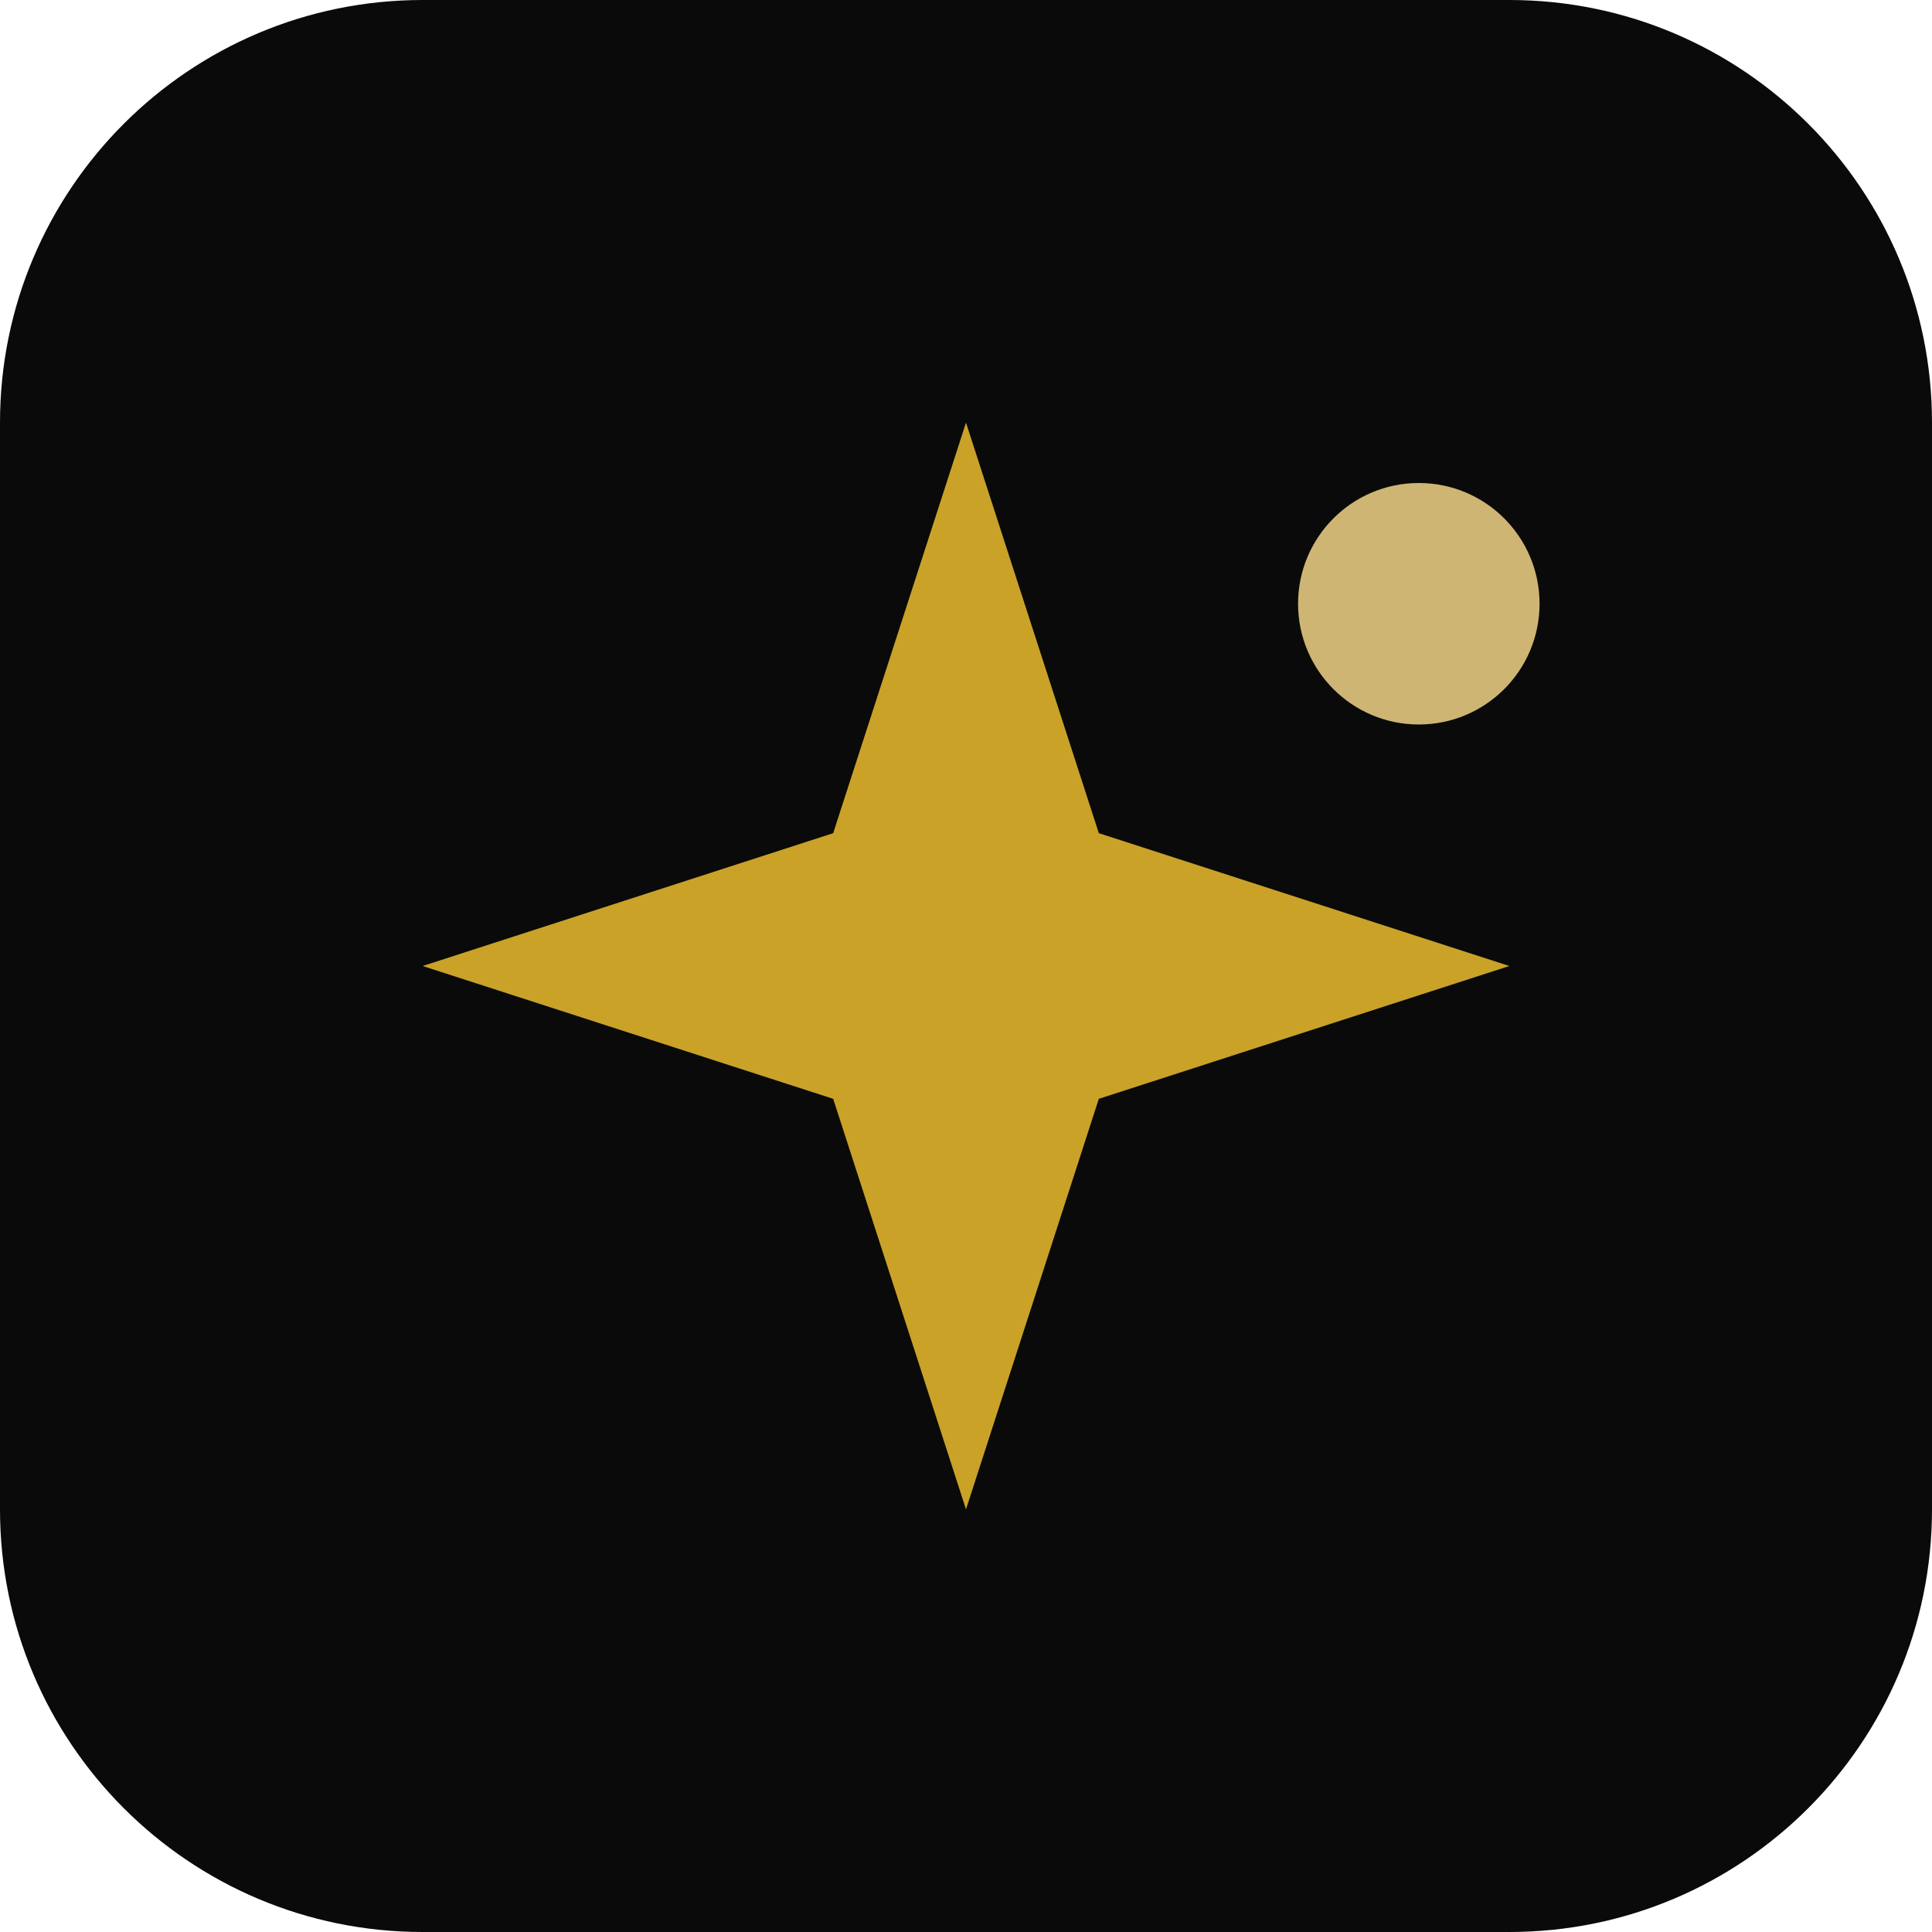
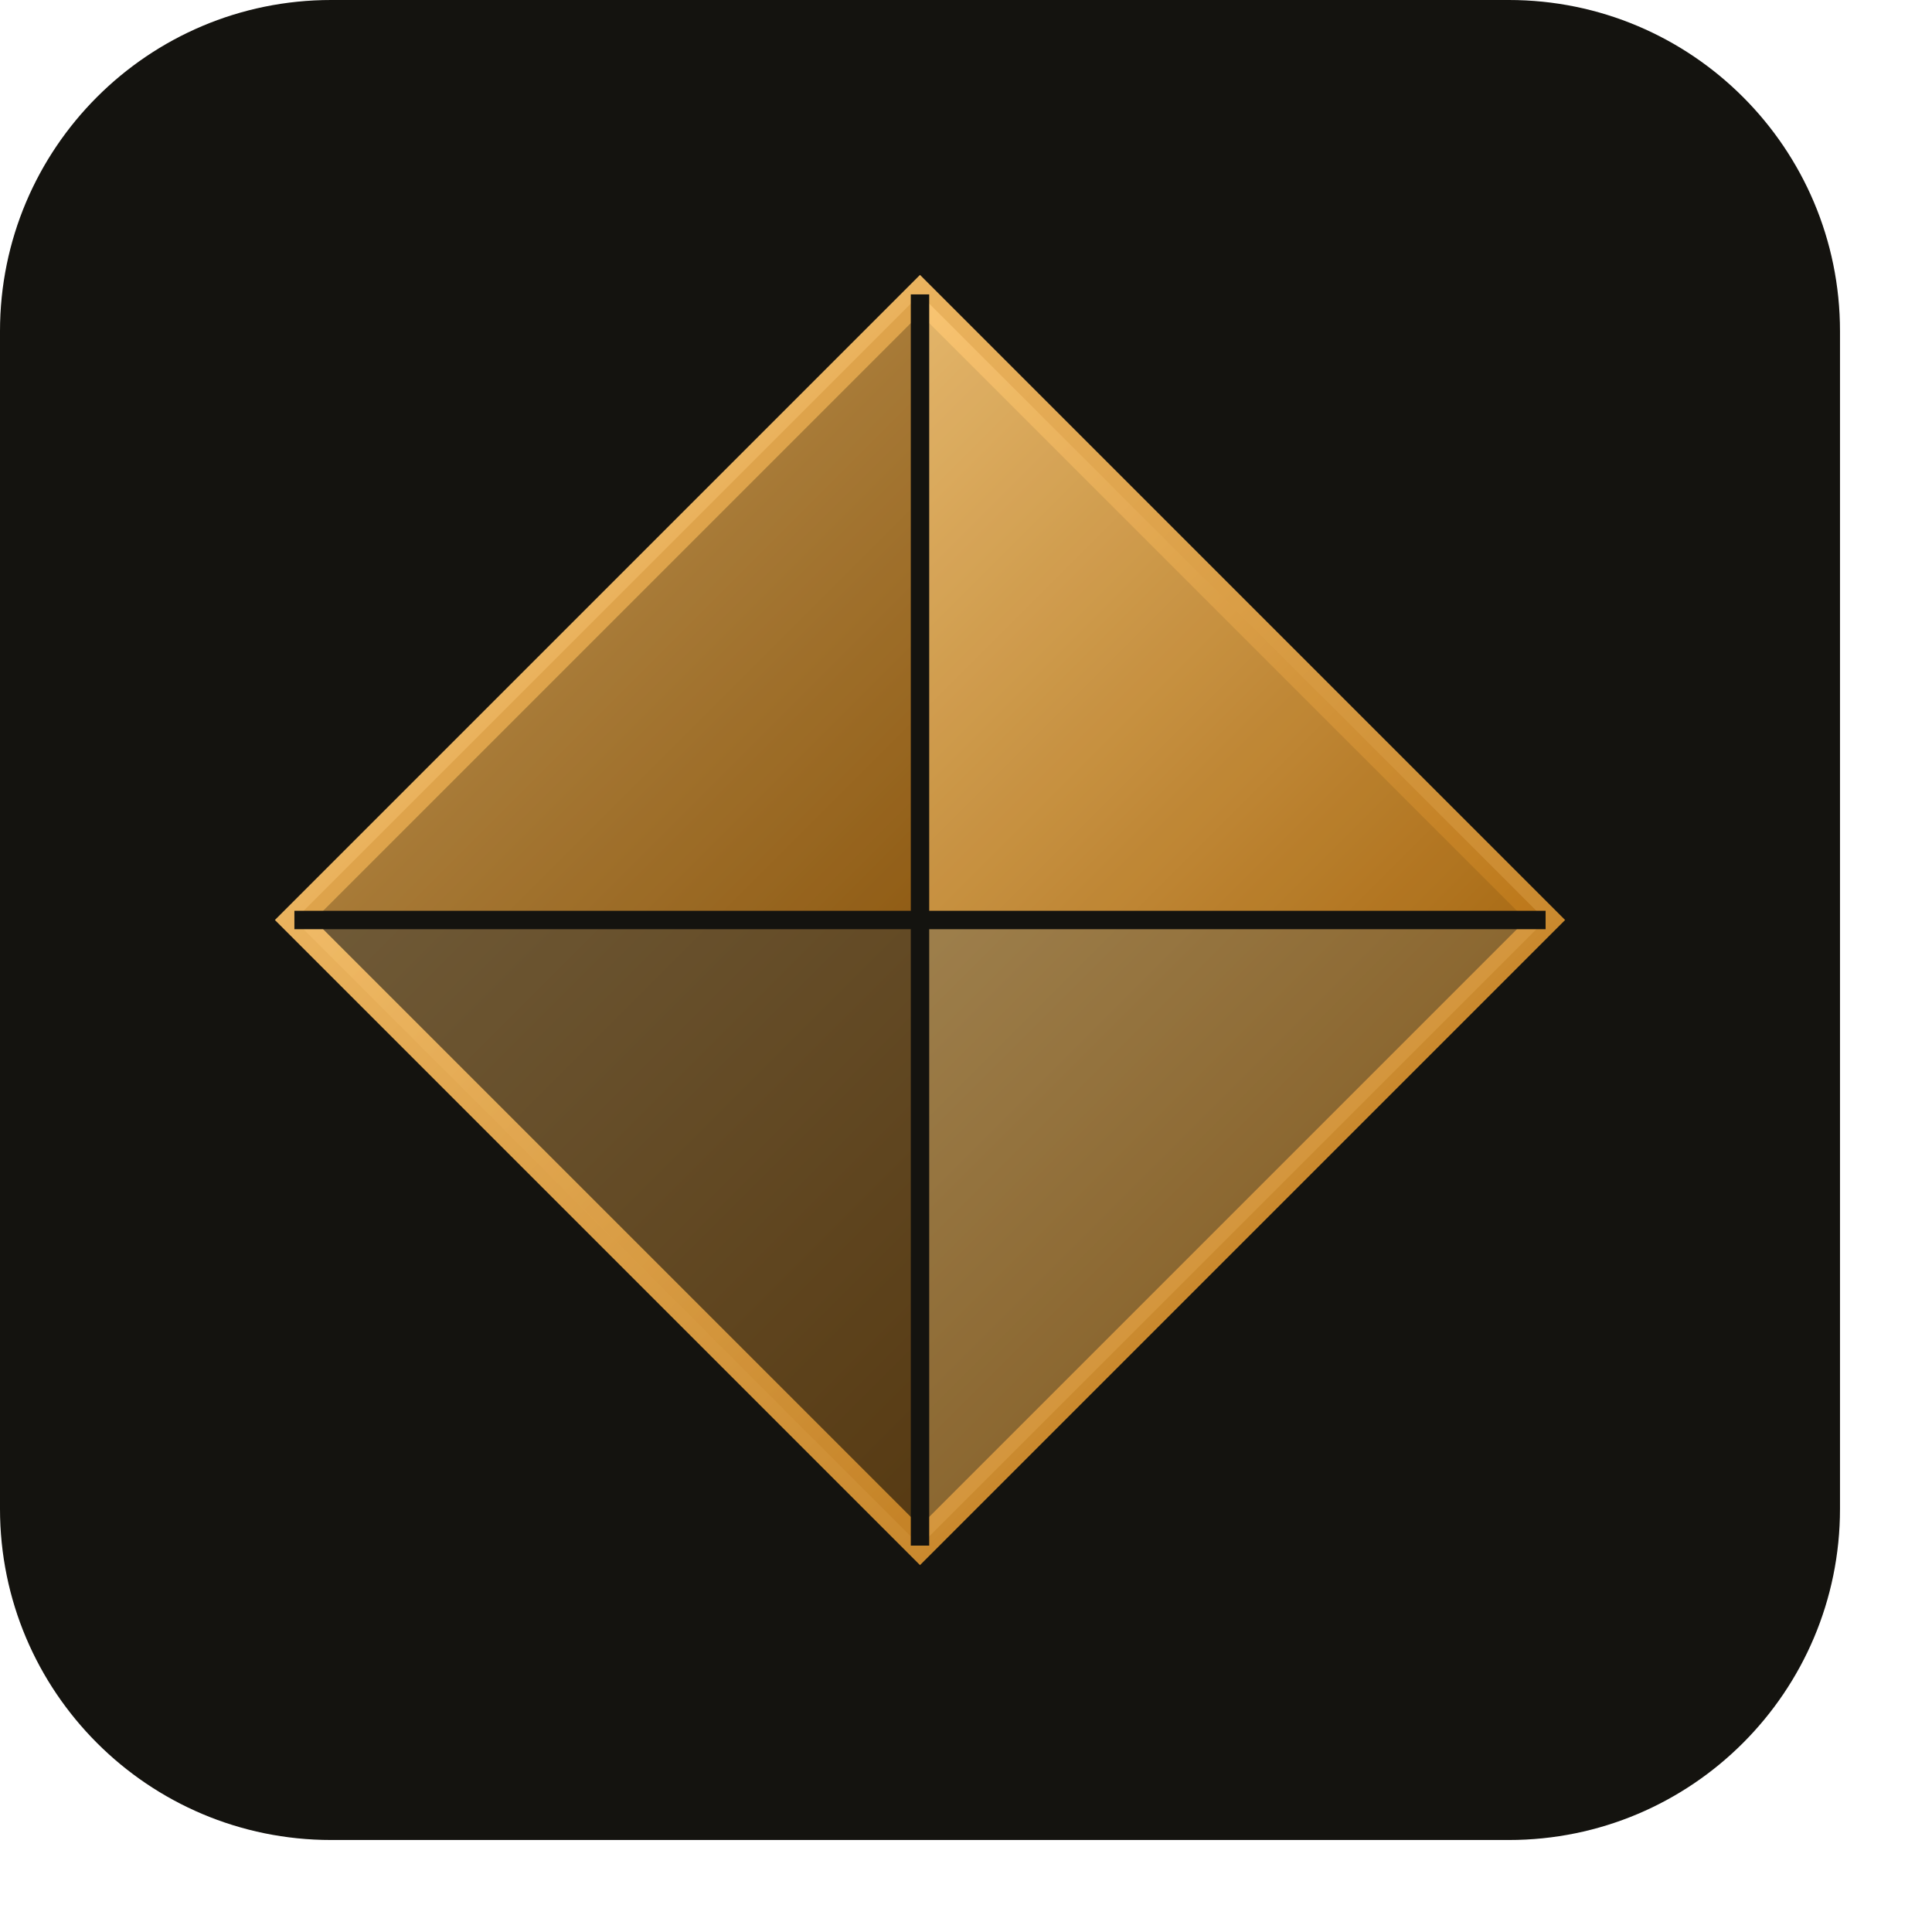
- <svg xmlns="http://www.w3.org/2000/svg" viewBox="0 0 64 64">
-   <rect width="64" height="64" rx="14" fill="#0a0a0a" />
-   <path d="M32 14 L36.4 27.6 L50 32 L36.4 36.4 L32 50 L27.6 36.4 L14 32 L27.6 27.6 Z" fill="#c9a227" />
-   <circle cx="47" cy="20" r="4" fill="#e3c87e" opacity="0.9" />
+ <svg xmlns="http://www.w3.org/2000/svg" width="100%" viewBox="0 0 210 210" role="img" style="">
+   <defs>
+     <linearGradient id="gold" x1="0" y1="0" x2="1" y2="1">
+       <stop offset="0%" stop-color="#FAC775" />
+       <stop offset="100%" stop-color="#BA7517" />
+     </linearGradient>
+   </defs>
+   <rect x="0" y="0" width="200" height="200" rx="36" fill="#14130F" style="fill:rgb(20, 19, 15);stroke:none;color:rgb(11, 11, 11);stroke-width:1px;stroke-linecap:butt;stroke-linejoin:miter;opacity:1;font-family:anthropic-sans, -apple-system, BlinkMacSystemFont, &quot;Segoe UI&quot;, sans-serif;font-size:16px;font-weight:400;text-anchor:start;dominant-baseline:auto" />
+   <polygon points="100,32 168,100 100,168 32,100" fill="none" stroke="url(#gold)" stroke-width="3" style="fill:none;color:rgb(11, 11, 11);stroke-width:3px;stroke-linecap:butt;stroke-linejoin:miter;opacity:1;font-family:anthropic-sans, -apple-system, BlinkMacSystemFont, &quot;Segoe UI&quot;, sans-serif;font-size:16px;font-weight:400;text-anchor:start;dominant-baseline:auto" />
+   <polygon points="100,32 168,100 100,100" fill="url(#gold)" opacity="0.9" style="stroke:none;color:rgb(11, 11, 11);stroke-width:1px;stroke-linecap:butt;stroke-linejoin:miter;opacity:0.9;font-family:anthropic-sans, -apple-system, BlinkMacSystemFont, &quot;Segoe UI&quot;, sans-serif;font-size:16px;font-weight:400;text-anchor:start;dominant-baseline:auto" />
+   <polygon points="100,100 168,100 100,168" fill="url(#gold)" opacity="0.6" style="stroke:none;color:rgb(11, 11, 11);stroke-width:1px;stroke-linecap:butt;stroke-linejoin:miter;opacity:0.6;font-family:anthropic-sans, -apple-system, BlinkMacSystemFont, &quot;Segoe UI&quot;, sans-serif;font-size:16px;font-weight:400;text-anchor:start;dominant-baseline:auto" />
+   <polygon points="100,32 100,100 32,100" fill="url(#gold)" opacity="0.75" style="stroke:none;color:rgb(11, 11, 11);stroke-width:1px;stroke-linecap:butt;stroke-linejoin:miter;opacity:0.75;font-family:anthropic-sans, -apple-system, BlinkMacSystemFont, &quot;Segoe UI&quot;, sans-serif;font-size:16px;font-weight:400;text-anchor:start;dominant-baseline:auto" />
+   <polygon points="32,100 100,100 100,168" fill="url(#gold)" opacity="0.4" style="stroke:none;color:rgb(11, 11, 11);stroke-width:1px;stroke-linecap:butt;stroke-linejoin:miter;opacity:0.4;font-family:anthropic-sans, -apple-system, BlinkMacSystemFont, &quot;Segoe UI&quot;, sans-serif;font-size:16px;font-weight:400;text-anchor:start;dominant-baseline:auto" />
+   <line x1="100" y1="32" x2="100" y2="168" stroke="#14130F" stroke-width="2" style="fill:rgb(0, 0, 0);stroke:rgb(20, 19, 15);color:rgb(11, 11, 11);stroke-width:2px;stroke-linecap:butt;stroke-linejoin:miter;opacity:1;font-family:anthropic-sans, -apple-system, BlinkMacSystemFont, &quot;Segoe UI&quot;, sans-serif;font-size:16px;font-weight:400;text-anchor:start;dominant-baseline:auto" />
+   <line x1="32" y1="100" x2="168" y2="100" stroke="#14130F" stroke-width="2" style="fill:rgb(0, 0, 0);stroke:rgb(20, 19, 15);color:rgb(11, 11, 11);stroke-width:2px;stroke-linecap:butt;stroke-linejoin:miter;opacity:1;font-family:anthropic-sans, -apple-system, BlinkMacSystemFont, &quot;Segoe UI&quot;, sans-serif;font-size:16px;font-weight:400;text-anchor:start;dominant-baseline:auto" />
</svg>
